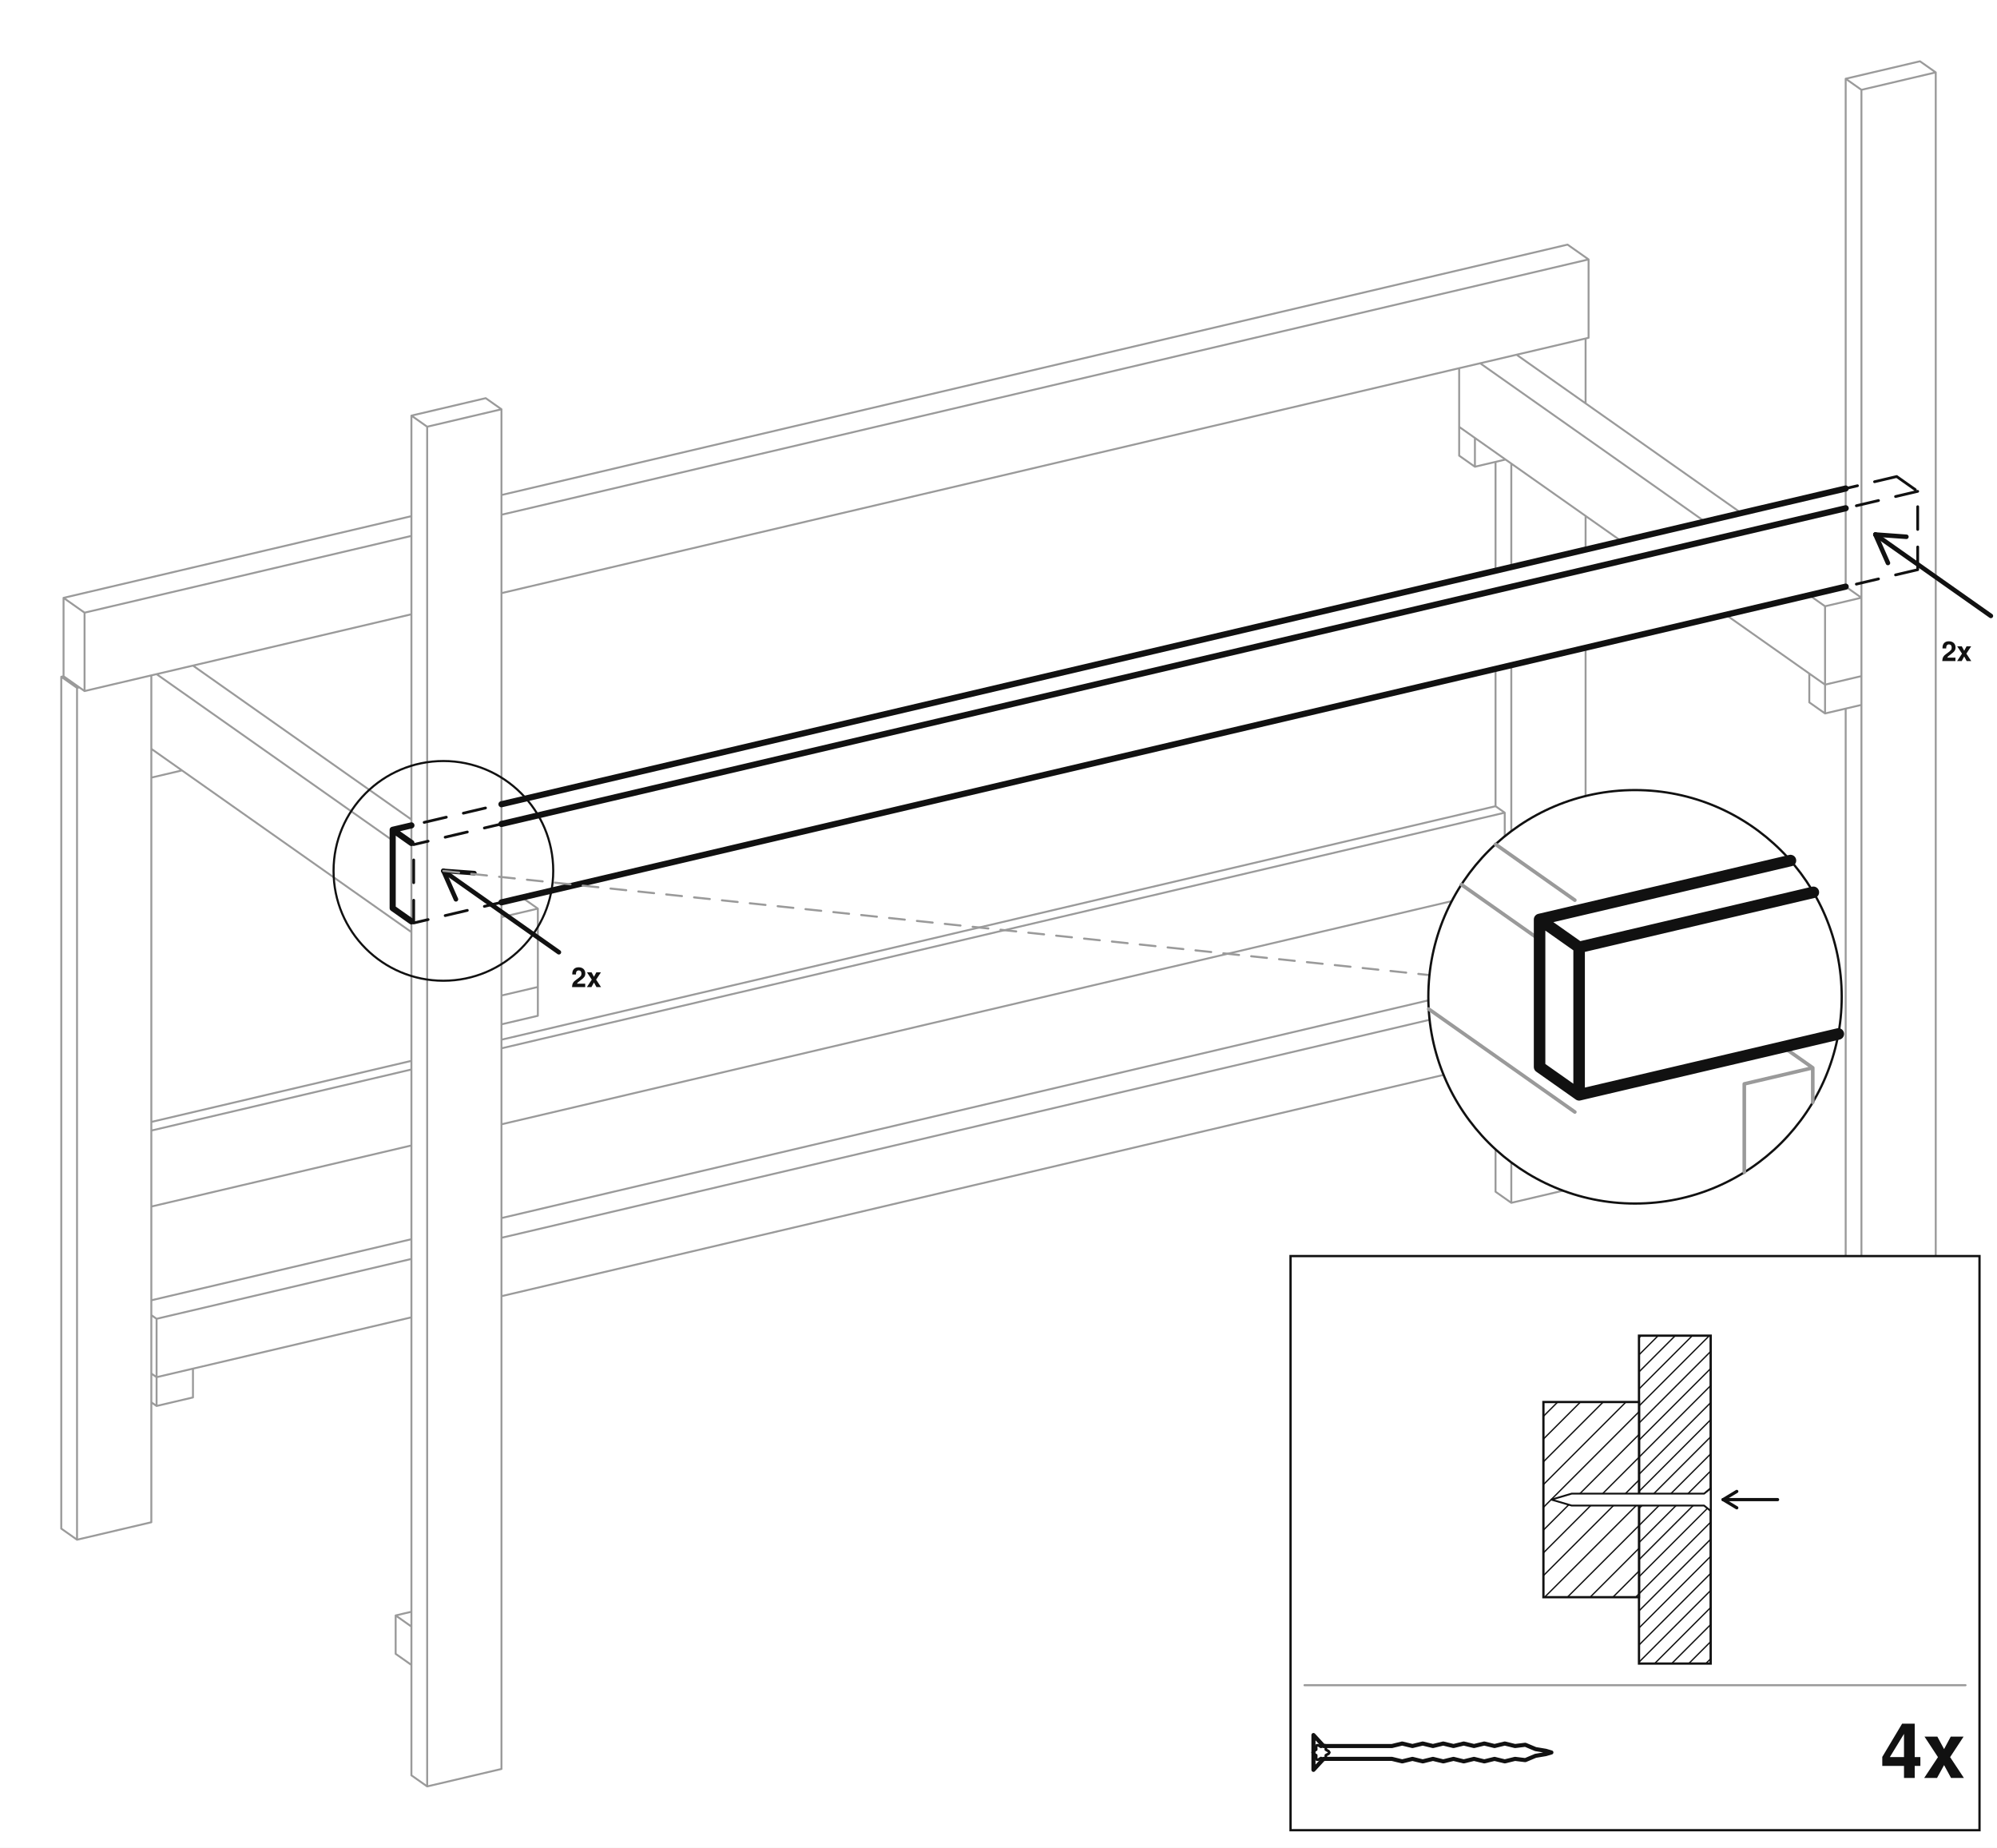
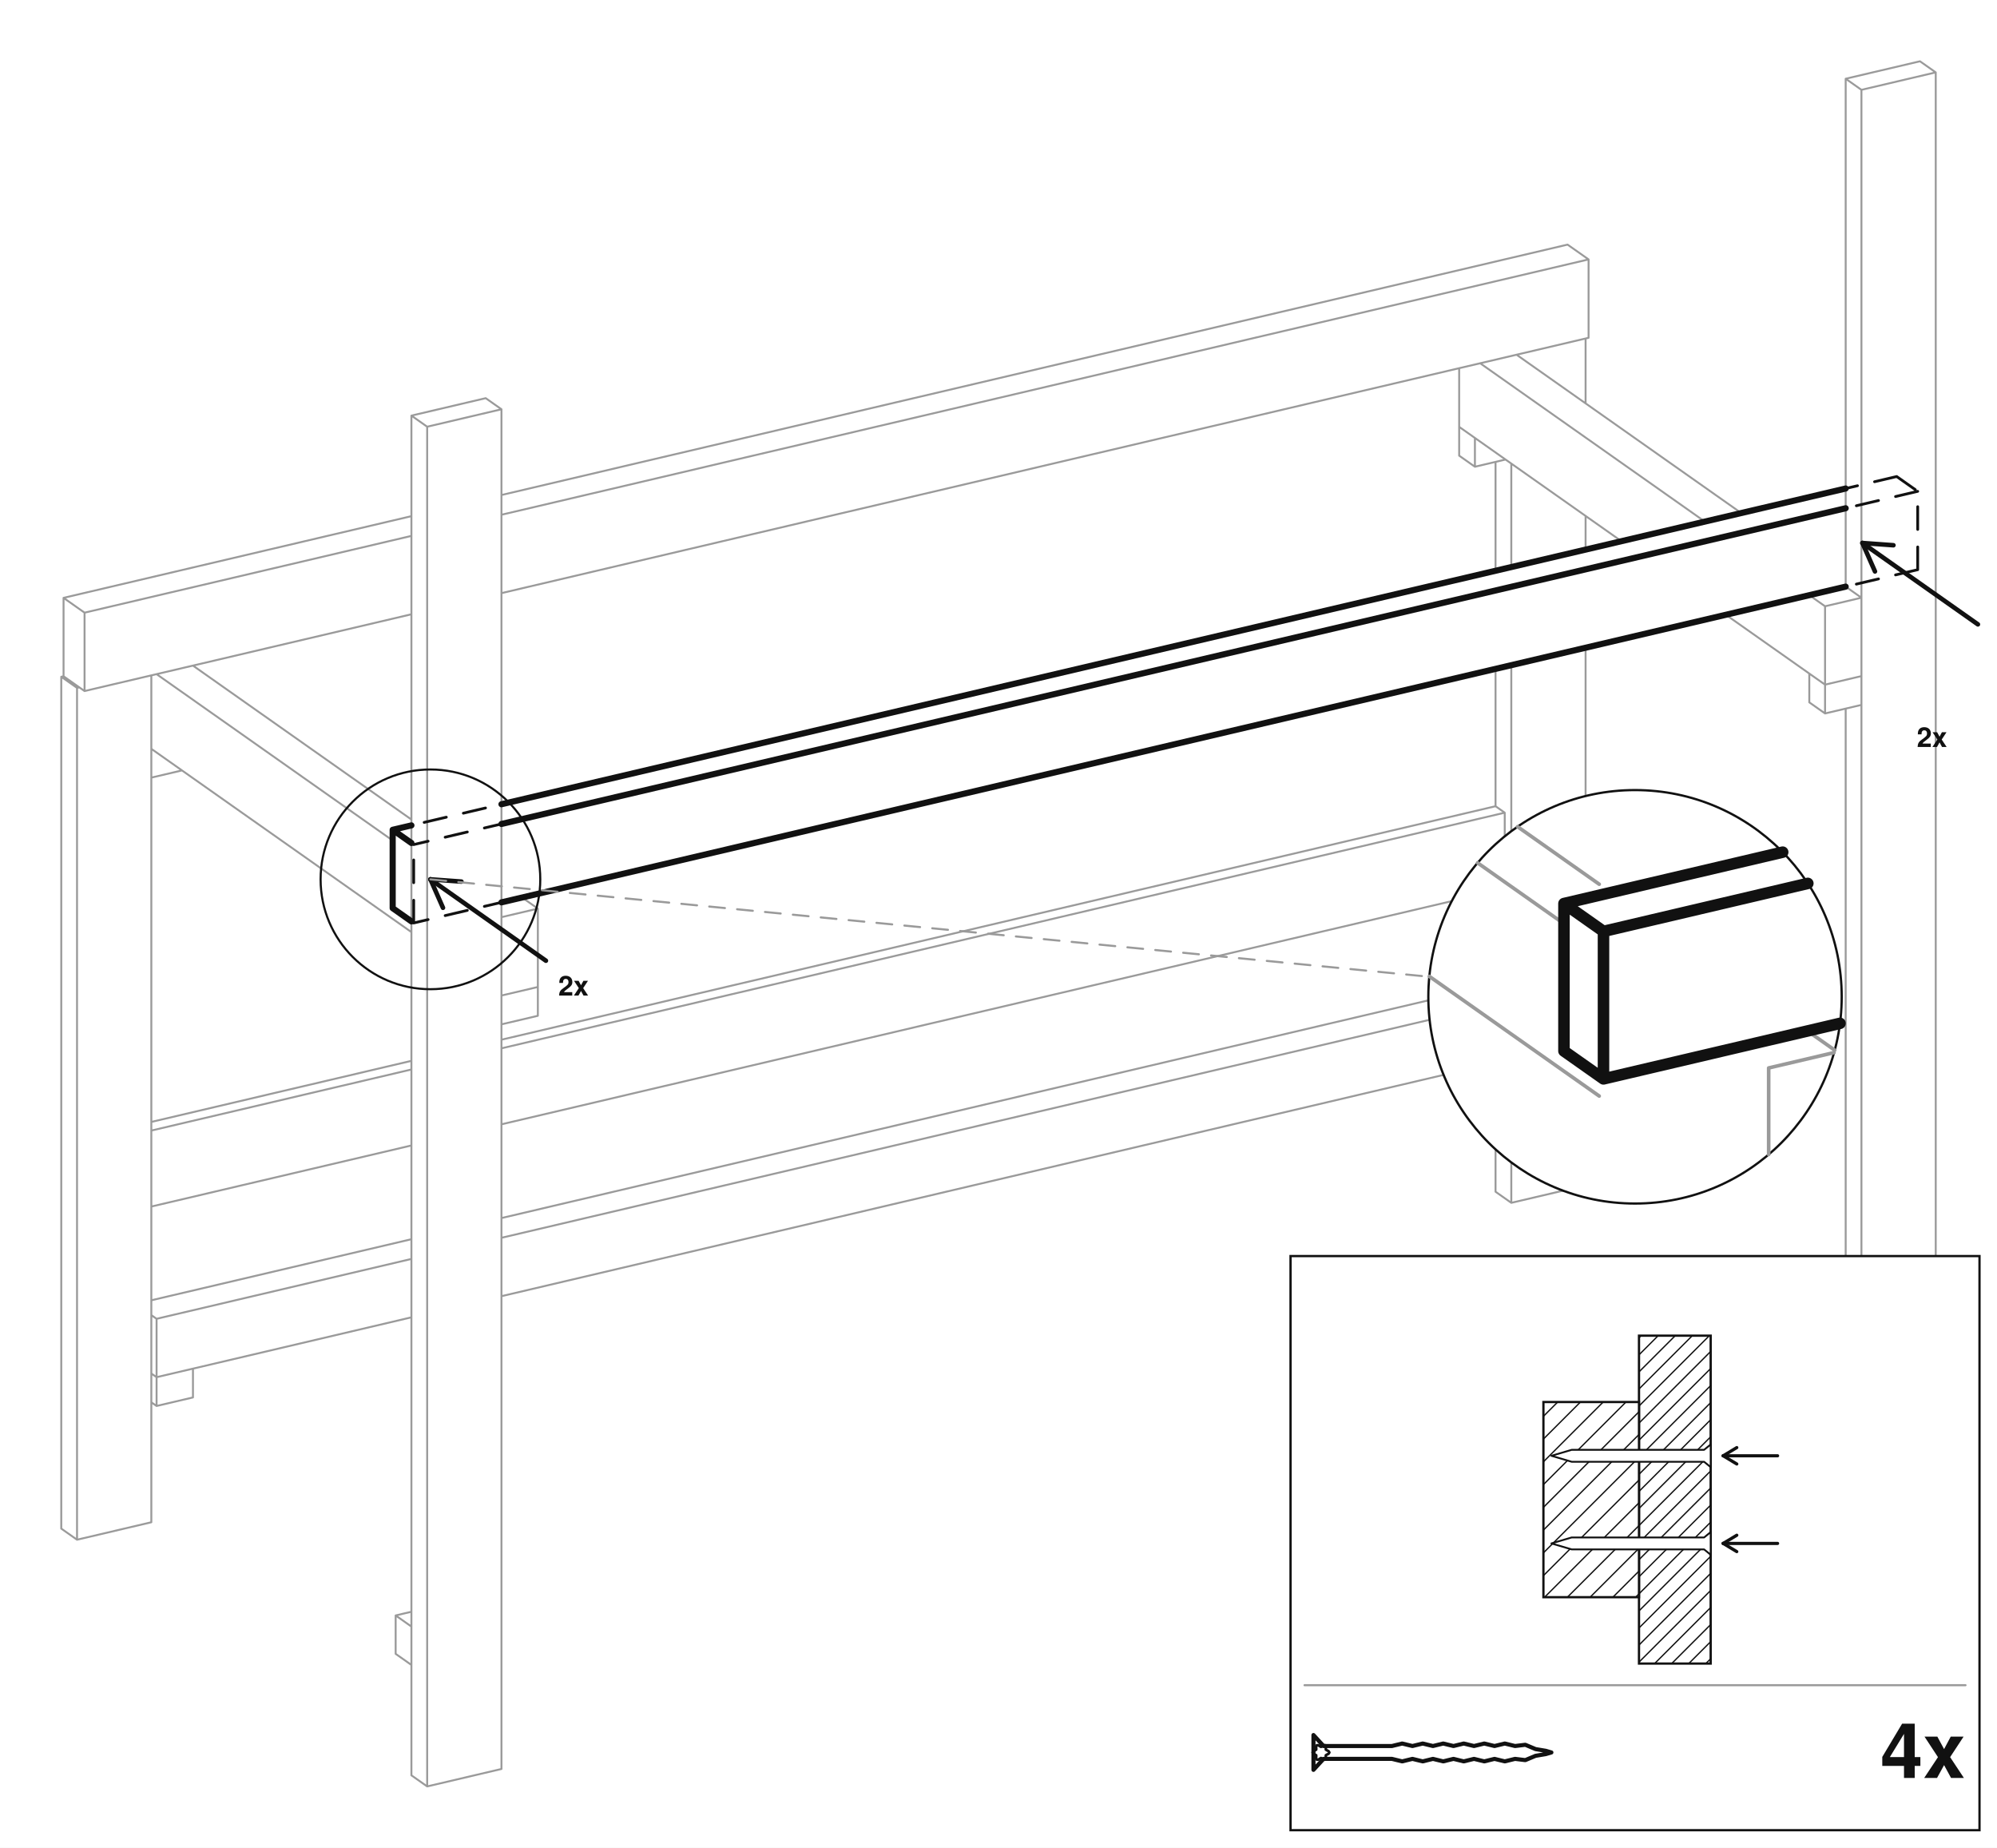
<svg xmlns="http://www.w3.org/2000/svg" viewBox="-1140.7 -914.31 2281.39 2110.41">
  <rect x="-1140.7" y="-914.31" width="2281.39" height="2110.41" fill="#ffffff" />
  <path d="M567.82,210.25 L591.82,227.15 M591.82,293.84 L591.82,227.15 M-967.82,587.77 L-961.82,592 M-961.82,658.69 L-961.82,592 M-967.82,654.46 L-961.82,658.69 M567.82,210.25 L-567.82,476.93 M-670.7,501.09 L-967.82,570.86 M591.82,293.84 L-567.82,566.16 M-670.7,590.32 L-961.82,658.69 M591.82,227.15 L-567.82,499.47 M-670.7,523.63 L-961.82,592 M591.82,326.73 L591.82,293.84 M526.26,319.58 L526.26,309.24 M550.26,336.49 L550.26,303.6 M526.26,319.58 L550.26,336.49 M591.82,326.73 L550.26,336.49 M591.82,293.84 L550.26,303.6 M-920.26,681.81 L-920.26,648.92 M-967.82,654.46 L-961.82,658.69 M-961.82,691.57 L-961.82,658.69 M-967.82,687.35 L-961.82,691.57 M-920.26,681.81 L-961.82,691.57 M-920.26,648.92 L-961.82,658.69 M670.7,439.6 L670.7,-174.5 M670.7,-286.57 L670.7,-325.03 M670.7,-453.6 L670.7,-527.69 M567.82,446.85 L567.82,332.37 M567.82,210.25 L567.82,103.17 M567.82,6.53 L567.82,-150.34 M567.82,-262.42 L567.82,-386.75 M585.82,459.53 L585.82,328.14 M585.82,222.93 L585.82,-154.57 M585.82,-266.64 L585.82,-384.82 M567.82,446.85 L585.82,459.53 M670.7,439.6 L585.82,459.53 M-967.82,824.38 L-967.82,-142.91 M-1070.7,831.63 L-1070.7,-141.3 M-1070.7,-141.3 L-1052.7,-128.62 M-1052.7,844.31 L-1052.7,-128.62 M-1070.7,831.63 L-1052.7,844.31 M-1068.1,-141.91 L-1070.7,-141.3 M-967.82,824.38 L-1052.7,844.31 M-1050.1,-129.23 L-1052.7,-128.62 M567.82,6.53 L578.32,13.92 M578.32,100.71 L578.32,13.92 M567.82,6.53 L-567.82,273.21 M-670.7,297.37 L-967.82,367.14 M578.32,100.71 L-567.82,369.86 M-670.7,394.02 L-967.82,463.79 M578.32,13.92 L-567.82,283.07 M-670.7,307.23 L-967.82,377 M650.1,-634.92 L674.1,-618.01 M674.1,-528.48 L674.1,-618.01 M-1068.1,-141.91 L-1068.1,-231.44 M-1068.1,-231.44 L-1044.1,-214.53 M-1044.1,-125 L-1044.1,-214.53 M-1068.1,-141.91 L-1044.1,-125 M650.1,-634.92 L-567.82,-348.92 M-670.7,-324.76 L-1068.1,-231.44 M674.1,-528.48 L-567.82,-236.84 M-670.7,-212.69 L-1044.1,-125 M674.1,-618.01 L-567.82,-326.37 M-670.7,-302.21 L-1044.1,-214.53 M-688.7,974.67 L-688.7,930.82 M-688.7,930.82 L-670.7,943.5 M-670.7,987.35 L-670.7,943.5 M-688.7,974.67 L-670.7,987.35 M-670.7,926.6 L-688.7,930.82 M1052.7,-844.31 L1070.7,-831.63 M1070.7,721.4 L1070.7,-831.63 M967.82,728.65 L967.82,-104.95 M967.82,-244.28 L967.82,-824.38 M967.82,-824.38 L985.82,-811.7 M985.82,741.33 L985.82,-811.7 M967.82,728.65 L985.82,741.33 M1052.7,-844.31 L967.82,-824.38 M1070.7,721.4 L985.82,741.33 M1070.7,-831.63 L985.82,-811.7 M-585.82,-459.53 L-567.82,-446.85 M-567.82,1106.17 L-567.82,-446.85 M-670.7,1113.42 L-670.7,-439.6 M-670.7,-439.6 L-652.7,-426.92 M-652.7,1126.1 L-652.7,-426.92 M-670.7,1113.42 L-652.7,1126.1 M-585.82,-459.53 L-670.7,-439.6 M-567.82,1106.17 L-652.7,1126.1 M-567.82,-446.85 L-652.7,-426.92 M526.26,-393.89 L526.26,-426.78 M526.26,-426.78 L544.26,-414.1 M544.26,-381.21 L544.26,-414.1 M526.26,-393.89 L544.26,-381.21 M579.27,-389.44 L544.26,-381.21 M985.82,-109.18 L985.82,-142.07 M926.26,-112.1 L926.26,-144.99 M926.26,-144.99 L944.26,-132.31 M944.26,-99.42 L944.26,-132.31 M926.26,-112.1 L944.26,-99.42 M985.82,-109.18 L944.26,-99.42 M985.82,-142.07 L944.26,-132.31 M-967.82,-26.13 L-967.82,-59.02 M-932.81,-34.36 L-967.82,-26.13 M-526.26,245.9 L-526.26,213.01 M-567.82,255.66 L-567.82,222.77 M-526.26,245.9 L-567.82,255.66 M-526.26,213.01 L-567.82,222.77 M591.82,-509.16 L848.51,-328.33 M967.82,-244.28 L985.82,-231.6 M985.82,-142.07 L985.82,-231.6 M526.26,-426.78 L526.26,-493.77 M550.26,-499.4 L806.94,-318.57 M926.26,-234.51 L944.26,-221.83 M944.26,-132.31 L944.26,-221.83 M526.26,-426.78 L711.63,-296.19 M830.94,-212.13 L944.26,-132.31 M985.82,-142.07 L944.26,-132.31 M985.82,-231.6 L944.26,-221.83 M-920.26,-154.08 L-670.7,21.73 M-544.26,110.8 L-526.26,123.49 M-526.26,213.01 L-526.26,123.49 M-961.82,-144.32 L-692.1,45.7 M-567.82,222.77 L-567.82,133.25 M-967.82,-59.02 L-670.7,150.3 M-526.26,213.01 L-567.82,222.77 M-526.26,123.49 L-567.82,133.25" fill="none" stroke="#9a9a9a" stroke-width="2.2" stroke-linecap="round" stroke-linejoin="round" />
  <path d="M1026.1,-370.03 L1050.1,-353.12 M1050.1,-263.6 L1050.1,-353.12 M-692.1,122.98 L-692.1,33.45 M-692.1,33.45 L-668.1,50.36 M-668.1,139.89 L-668.1,50.36 M-692.1,122.98 L-668.1,139.89 M1026.1,-370.03 L-692.1,33.45 M1050.1,-263.6 L-668.1,139.89 M1050.1,-353.12 L-668.1,50.36" fill="none" stroke="#111111" stroke-width="3.15" stroke-linecap="round" stroke-linejoin="round" stroke-dasharray="26 20" />
  <path d="M-692.1,122.98 L-692.1,33.45 M-692.1,33.45 L-670.7,48.53 M-692.1,122.98 L-670.7,138.06 M967.82,-356.35 L-567.82,4.27 M-670.7,28.43 L-692.1,33.45 M967.82,-244.28 L-567.82,116.34 M967.82,-333.8 L-567.82,26.81" fill="none" stroke="#111111" stroke-width="7" stroke-linecap="round" stroke-linejoin="round" />
  <rect x="333.62" y="520.34" width="787.08" height="655.76" rx="0" fill="#ffffff" stroke="#111111" stroke-width="2.6" />
  <rect x="731.7" y="611.25" width="81.89" height="374.52" rx="0" fill="#ffffff" stroke="#111111" stroke-width="2.6" />
  <path d="M731.7,613.66 L734.12,611.25 M731.7,633.16 L753.62,611.25 M731.7,652.66 L773.12,611.25 M731.7,672.16 L792.62,611.25 M731.7,691.66 L812.11,611.25 M731.7,711.15 L813.6,629.26 M731.7,730.65 L813.6,648.76 M731.7,750.15 L813.6,668.26 M731.7,769.65 L813.6,687.76 M731.7,789.15 L813.6,707.25 M731.7,808.65 L813.6,726.75 M731.7,828.14 L813.6,746.25 M731.7,847.64 L813.6,765.75 M731.7,867.14 L813.6,785.25 M731.7,886.64 L813.6,804.75 M731.7,906.14 L813.6,824.24 M731.7,925.63 L813.6,843.74 M731.7,945.13 L813.6,863.24 M731.7,964.63 L813.6,882.74 M731.7,984.13 L813.6,902.24 M749.56,985.77 L813.6,921.73 M769.06,985.77 L813.6,941.23 M788.56,985.77 L813.6,960.73 M808.06,985.77 L813.6,980.23" fill="none" stroke="#111111" stroke-width="1.5" />
  <rect x="622.52" y="687.04" width="109.19" height="222.93" rx="0" fill="#ffffff" stroke="#111111" stroke-width="2.6" />
  <path d="M622.52,703.36 L638.83,687.04 M622.52,729.35 L664.82,687.04 M622.52,755.35 L690.82,687.04 M622.52,781.35 L716.82,687.04 M622.52,807.35 L731.7,698.16 M622.52,833.34 L731.7,724.15 M622.52,859.34 L731.7,750.15 M622.52,885.34 L731.7,776.15 M623.88,909.97 L731.7,802.15 M649.88,909.97 L731.7,828.14 M675.87,909.97 L731.7,854.14 M701.87,909.97 L731.7,880.14 M727.87,909.97 L731.7,906.14" fill="none" stroke="#111111" stroke-width="1.5" />
-   <path d="M813.6,785.54 L806.09,791.68 L654.82,791.68 L631.61,798.51 L654.82,805.33 L806.09,805.33 L813.6,811.47 Z" fill="#ffffff" stroke="#111111" stroke-width="2.08" stroke-linejoin="round" />
-   <path d="M890.03,798.51 L827.86,798.51" fill="none" stroke="#111111" stroke-width="3.64" stroke-linecap="round" />
-   <path d="M827.86,798.51 L843.41,807.87" fill="none" stroke="#111111" stroke-width="3.64" stroke-linecap="round" />
-   <path d="M827.86,798.51 L843.41,789.15" fill="none" stroke="#111111" stroke-width="3.64" stroke-linecap="round" />
+   <path d="M813.6,861.52 L806.09,855.38 L654.82,855.38 L631.61,848.55 L654.82,841.73 L806.09,841.73 L813.6,835.59 Z" fill="#ffffff" stroke="#111111" stroke-width="2.08" stroke-linejoin="round" />
+   <path d="M890.03,848.55 L827.86,848.55" fill="none" stroke="#111111" stroke-width="3.64" stroke-linecap="round" />
+   <path d="M827.86,848.55 L843.41,857.91" fill="none" stroke="#111111" stroke-width="3.64" stroke-linecap="round" />
+   <path d="M827.86,848.55 L843.41,839.2" fill="none" stroke="#111111" stroke-width="3.64" stroke-linecap="round" />
+   <path d="M813.6,761.43 L806.09,755.29 L654.82,755.29 L631.61,748.46 L654.82,741.64 L806.09,741.64 L813.6,735.5 Z" fill="#ffffff" stroke="#111111" stroke-width="2.08" stroke-linejoin="round" />
+   <path d="M890.03,748.46 L827.86,748.46" fill="none" stroke="#111111" stroke-width="3.64" stroke-linecap="round" />
+   <path d="M827.86,748.46 L843.41,757.82" fill="none" stroke="#111111" stroke-width="3.64" stroke-linecap="round" />
+   <path d="M827.86,748.46 L843.41,739.1" fill="none" stroke="#111111" stroke-width="3.64" stroke-linecap="round" />
  <path d="M349.62,1010.49 L1104.7,1010.49" fill="none" stroke="#9a9a9a" stroke-width="2.4" stroke-linecap="round" />
  <svg x="349.62" y="1036.33" width="292.19" height="101.93" viewBox="0 0 344 120" preserveAspectRatio="xMidYMid meet">
    <g fill="none" stroke="#111" stroke-width="5.5" stroke-linecap="round" stroke-linejoin="round">
      <g transform="scale(4) translate(3 15)" stroke-width="1.38">
        <path d="M 0 -5.85 L 3.39 -2.16 L 26.38 -2.16 L 26.38 -2.16 L 29.83 -3 L 33.28 -2.16 L 36.73 -3 L 40.18 -2.16 L 43.63 -3 L 47.08 -2.16 L 50.53 -3 L 53.98 -2.16 L 57.43 -3 L 60.88 -2.16 L 64.33 -3 L 67.78 -2.16 L 71.23 -2.58 L 74.68 -1.13 L 78.13 -0.55 L 80 0 L 80 0 L 80 0 L 78.13 0.55 L 74.68 1.13 L 71.23 2.58 L 67.78 2.16 L 64.33 3 L 60.88 2.16 L 57.43 3 L 53.98 2.16 L 50.53 3 L 47.08 2.16 L 43.63 3 L 40.18 2.16 L 36.73 3 L 33.28 2.16 L 29.83 3 L 26.38 2.16 L 26.38 2.16 L 3.39 2.16 L 0 5.85 Z" />
        <path d="M 5.35 0 L 5.07 0.45 L 4.52 0.72 L 4.16 0.94 L 4.15 1.35 L 4.19 1.97 L 3.94 2.43 L 3.42 2.42 L 2.91 2.07 L 2.54 1.87 L 2.17 2.07 L 1.66 2.42 L 1.14 2.43 L 0.89 1.97 L 0.93 1.35 L 0.92 0.94 L 0.56 0.72 L 0.01 0.45 L -0.27 0 L 0.01 -0.45 L 0.56 -0.72 L 0.92 -0.94 L 0.93 -1.35 L 0.89 -1.97 L 1.14 -2.43 L 1.66 -2.42 L 2.17 -2.07 L 2.54 -1.87 L 2.91 -2.07 L 3.42 -2.42 L 3.94 -2.43 L 4.19 -1.97 L 4.15 -1.35 L 4.16 -0.94 L 4.52 -0.72 L 5.07 -0.45 Z" stroke-width="0.88" />
      </g>
    </g>
  </svg>
  <text x="1104.7" y="1116.42" font-family="Helvetica, Arial, sans-serif" font-size="87.37" font-weight="bold" text-anchor="end" fill="#111111">4x</text>
-   <path d="M1133.68,-210.84 L1001.76,-303.77" fill="none" stroke="#111111" stroke-width="5.2" stroke-linecap="round" />
-   <path d="M1001.76,-303.77 L1016.09,-271.29" fill="none" stroke="#111111" stroke-width="5.2" stroke-linecap="round" />
-   <path d="M1001.76,-303.77 L1037.17,-301.21" fill="none" stroke="#111111" stroke-width="5.2" stroke-linecap="round" />
-   <text x="1077.22" y="-159.24" font-family="Helvetica, Arial, sans-serif" font-size="31.25" font-weight="bold" text-anchor="start" fill="#111111">2x</text>
-   <path d="M-502.24,173.32 L-634.16,80.39" fill="none" stroke="#111111" stroke-width="5.2" stroke-linecap="round" />
-   <path d="M-634.16,80.39 L-619.83,112.87" fill="none" stroke="#111111" stroke-width="5.2" stroke-linecap="round" />
-   <path d="M-634.16,80.39 L-598.75,82.95" fill="none" stroke="#111111" stroke-width="5.2" stroke-linecap="round" />
-   <text x="-488.15" y="213.13" font-family="Helvetica, Arial, sans-serif" font-size="31.25" font-weight="bold" text-anchor="start" fill="#111111">2x</text>
-   <circle cx="-634.16" cy="80.39" r="125.48" fill="none" stroke="#111111" stroke-width="2.4" />
-   <path d="M-634.16,80.39 L727.16,224.22" fill="none" stroke="#9a9a9a" stroke-width="2.4" stroke-linecap="round" stroke-dasharray="18 14" />
+   <path d="M1118.88,-201.17 L986.96,-294.1" fill="none" stroke="#111111" stroke-width="5.2" stroke-linecap="round" />
+   <path d="M986.96,-294.1 L1001.29,-261.62" fill="none" stroke="#111111" stroke-width="5.2" stroke-linecap="round" />
+   <path d="M986.96,-294.1 L1022.37,-291.54" fill="none" stroke="#111111" stroke-width="5.2" stroke-linecap="round" />
+   <text x="1049.05" y="-61.13" font-family="Helvetica, Arial, sans-serif" font-size="31.25" font-weight="bold" text-anchor="start" fill="#111111">2x</text>
+   <path d="M-517.04,183 L-648.96,90.06" fill="none" stroke="#111111" stroke-width="5.2" stroke-linecap="round" />
+   <path d="M-648.96,90.06 L-634.63,122.54" fill="none" stroke="#111111" stroke-width="5.2" stroke-linecap="round" />
+   <path d="M-648.96,90.06 L-613.55,92.62" fill="none" stroke="#111111" stroke-width="5.2" stroke-linecap="round" />
+   <text x="-502.95" y="222.8" font-family="Helvetica, Arial, sans-serif" font-size="31.25" font-weight="bold" text-anchor="start" fill="#111111">2x</text>
+   <circle cx="-648.96" cy="90.06" r="125.48" fill="none" stroke="#111111" stroke-width="2.4" />
+   <path d="M-648.96,90.06 L727.16,224.22" fill="none" stroke="#9a9a9a" stroke-width="2.4" stroke-linecap="round" stroke-dasharray="18 14" />
  <circle cx="727.16" cy="224.22" r="236.12" fill="#ffffff" stroke="#111111" stroke-width="2.6" />
-   <path d="M567.79,49.99 L658.4,113.83 M896.34,281.45 L930.21,305.32 M930.21,344.73 L930.21,305.32 M528.85,96.04 L618.13,158.94 M851.99,424.65 L851.99,323.69 M491.44,238.16 L658.4,355.78 M930.21,305.32 L851.99,323.69" fill="none" stroke="#9a9a9a" stroke-width="4.14" stroke-linecap="round" stroke-linejoin="round" />
-   <path d="M618.13,304.36 L618.13,135.89 M618.13,135.89 L663.29,167.71 M663.29,336.18 L663.29,167.71 M618.13,304.36 L663.29,336.18 M904.73,68.59 L618.13,135.89 M959.44,266.64 L663.29,336.18 M930.89,104.87 L663.29,167.71" fill="none" stroke="#111111" stroke-width="13.17" stroke-linecap="round" stroke-linejoin="round" />
+   <path d="M592.98,29.92 L686.26,95.63 M924.19,263.25 L955.28,285.16 M547.31,71.22 L645.98,140.74 M879.84,404.34 L879.84,305.49 M492.19,200.87 L686.26,337.58 M954.52,287.95 L879.84,305.49" fill="none" stroke="#9a9a9a" stroke-width="4.14" stroke-linecap="round" stroke-linejoin="round" />
+   <path d="M645.98,286.16 L645.98,117.69 M645.98,117.69 L691.14,149.51 M691.14,317.98 L691.14,149.51 M645.98,286.16 L691.14,317.98 M895.86,59.01 L645.98,117.69 M961.33,254.53 L691.14,317.98 M924.58,94.69 L691.14,149.51" fill="none" stroke="#111111" stroke-width="13.17" stroke-linecap="round" stroke-linejoin="round" />
</svg>
